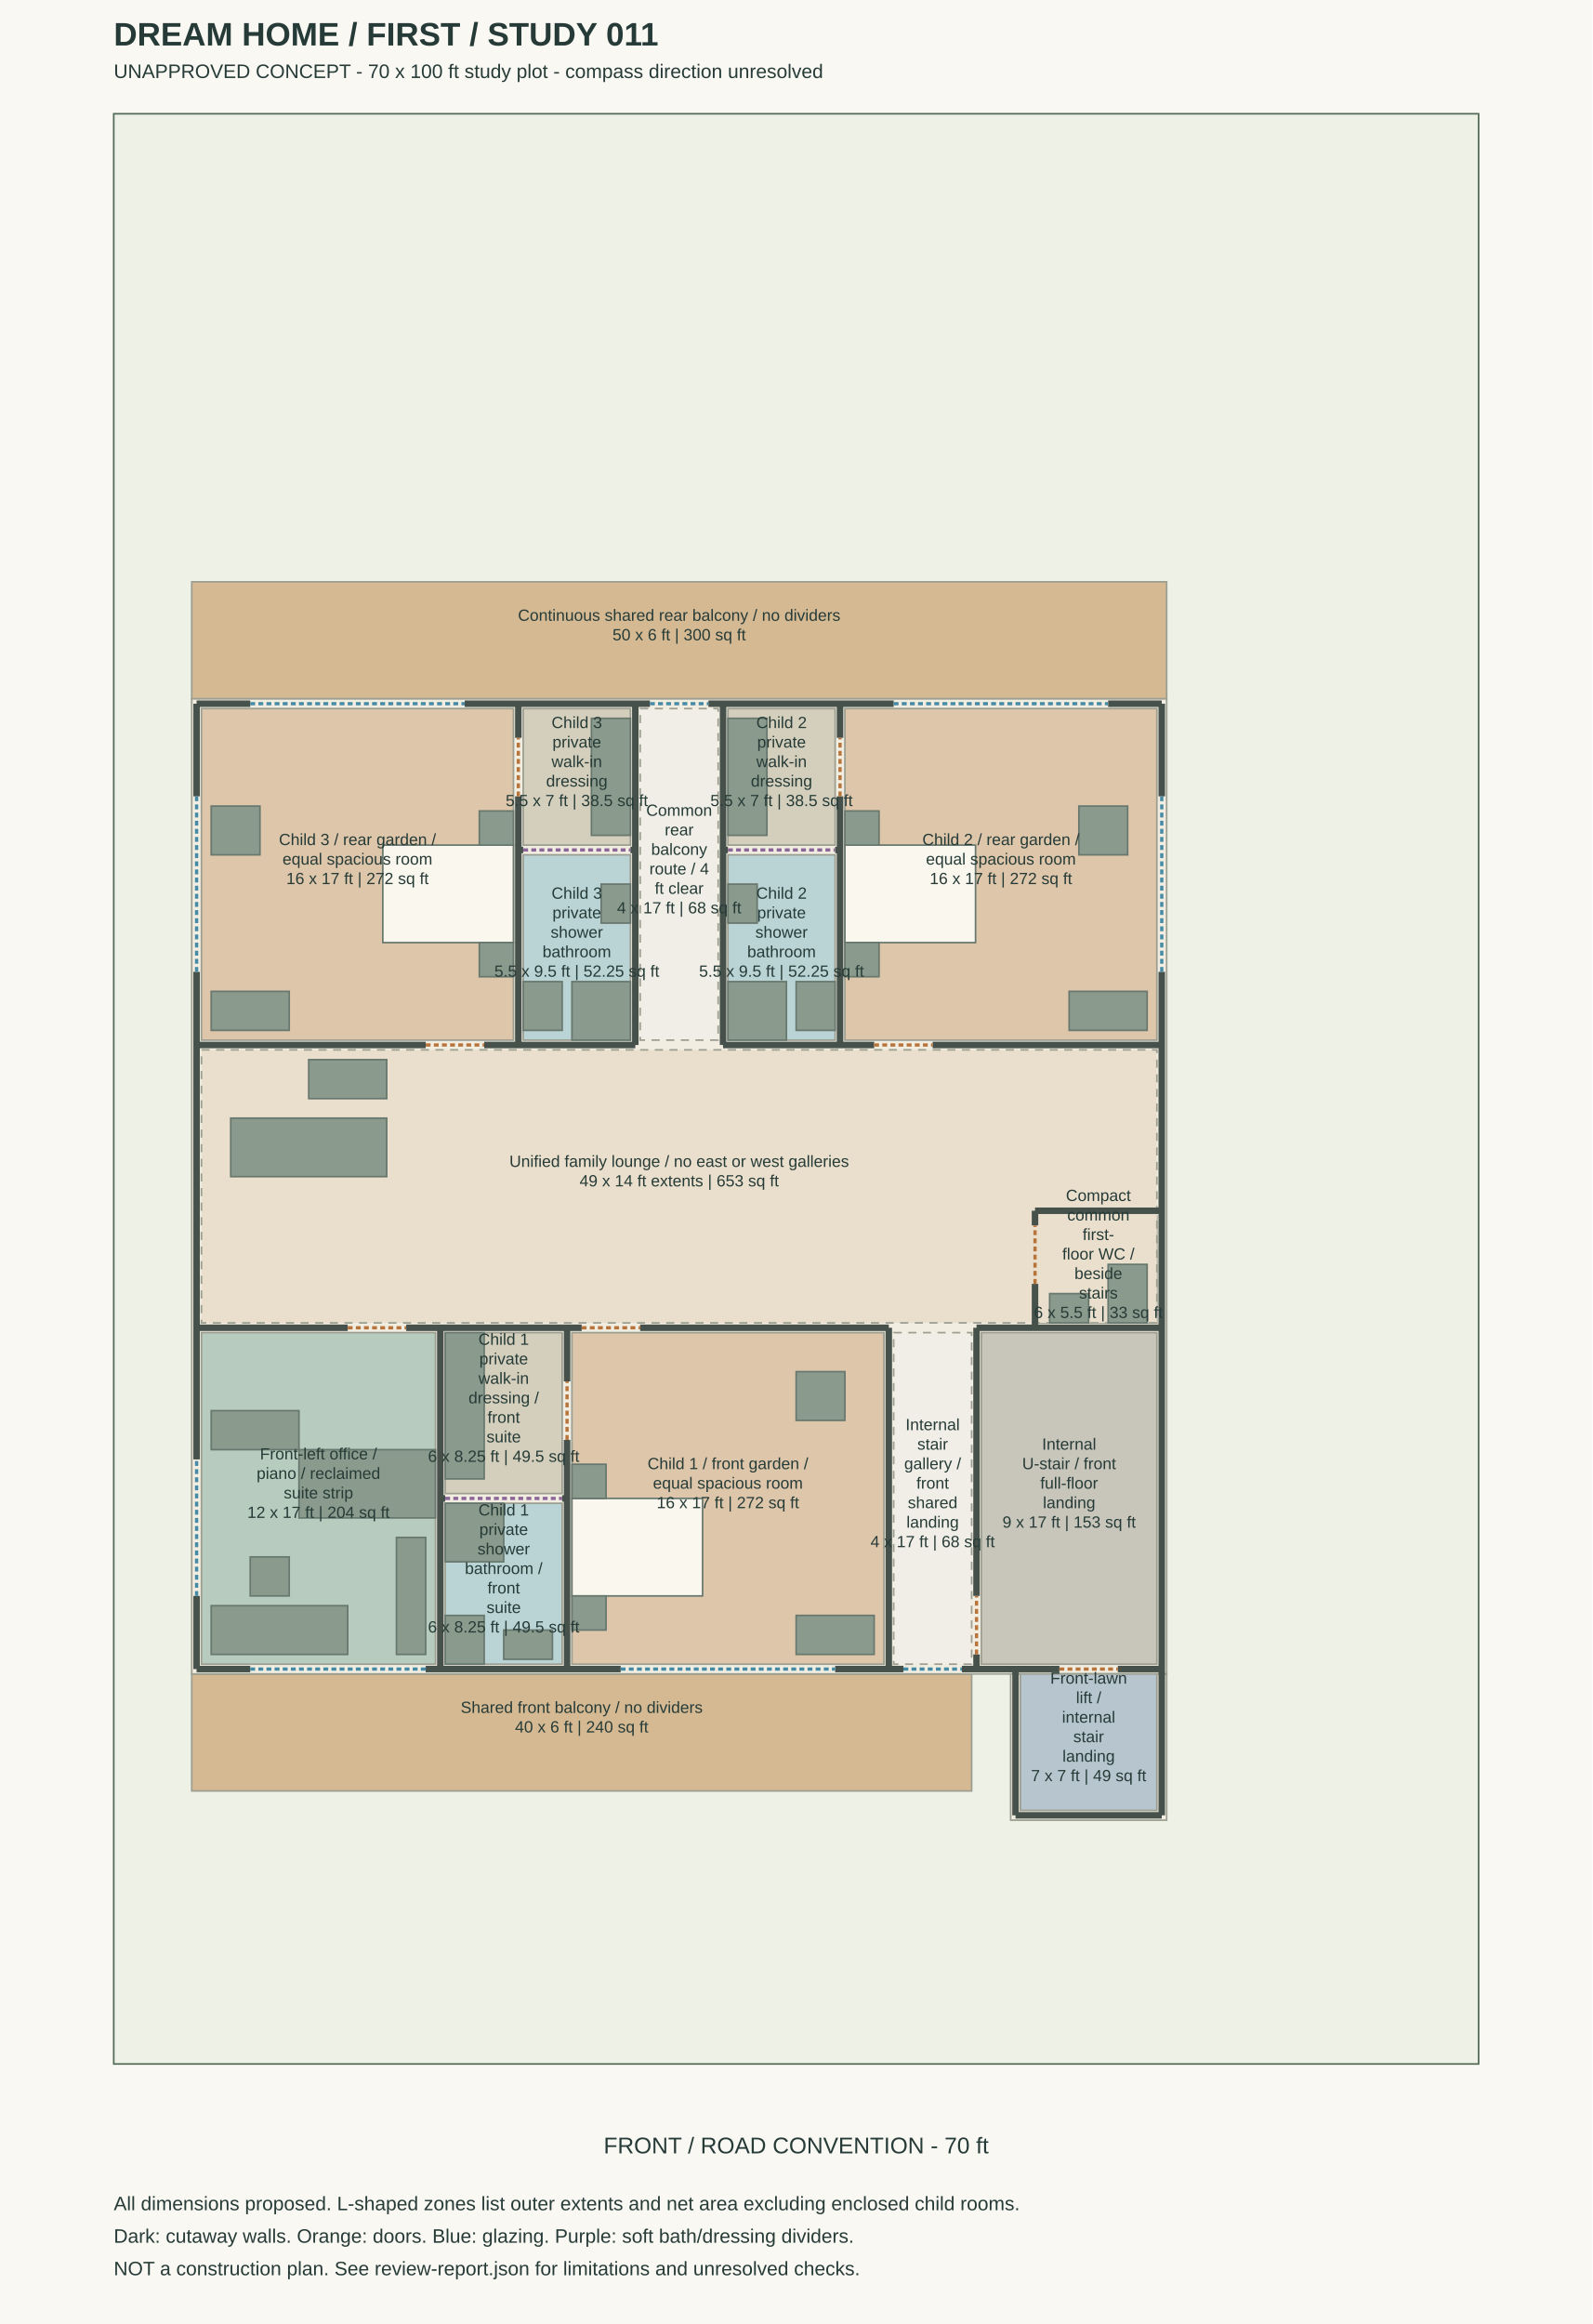
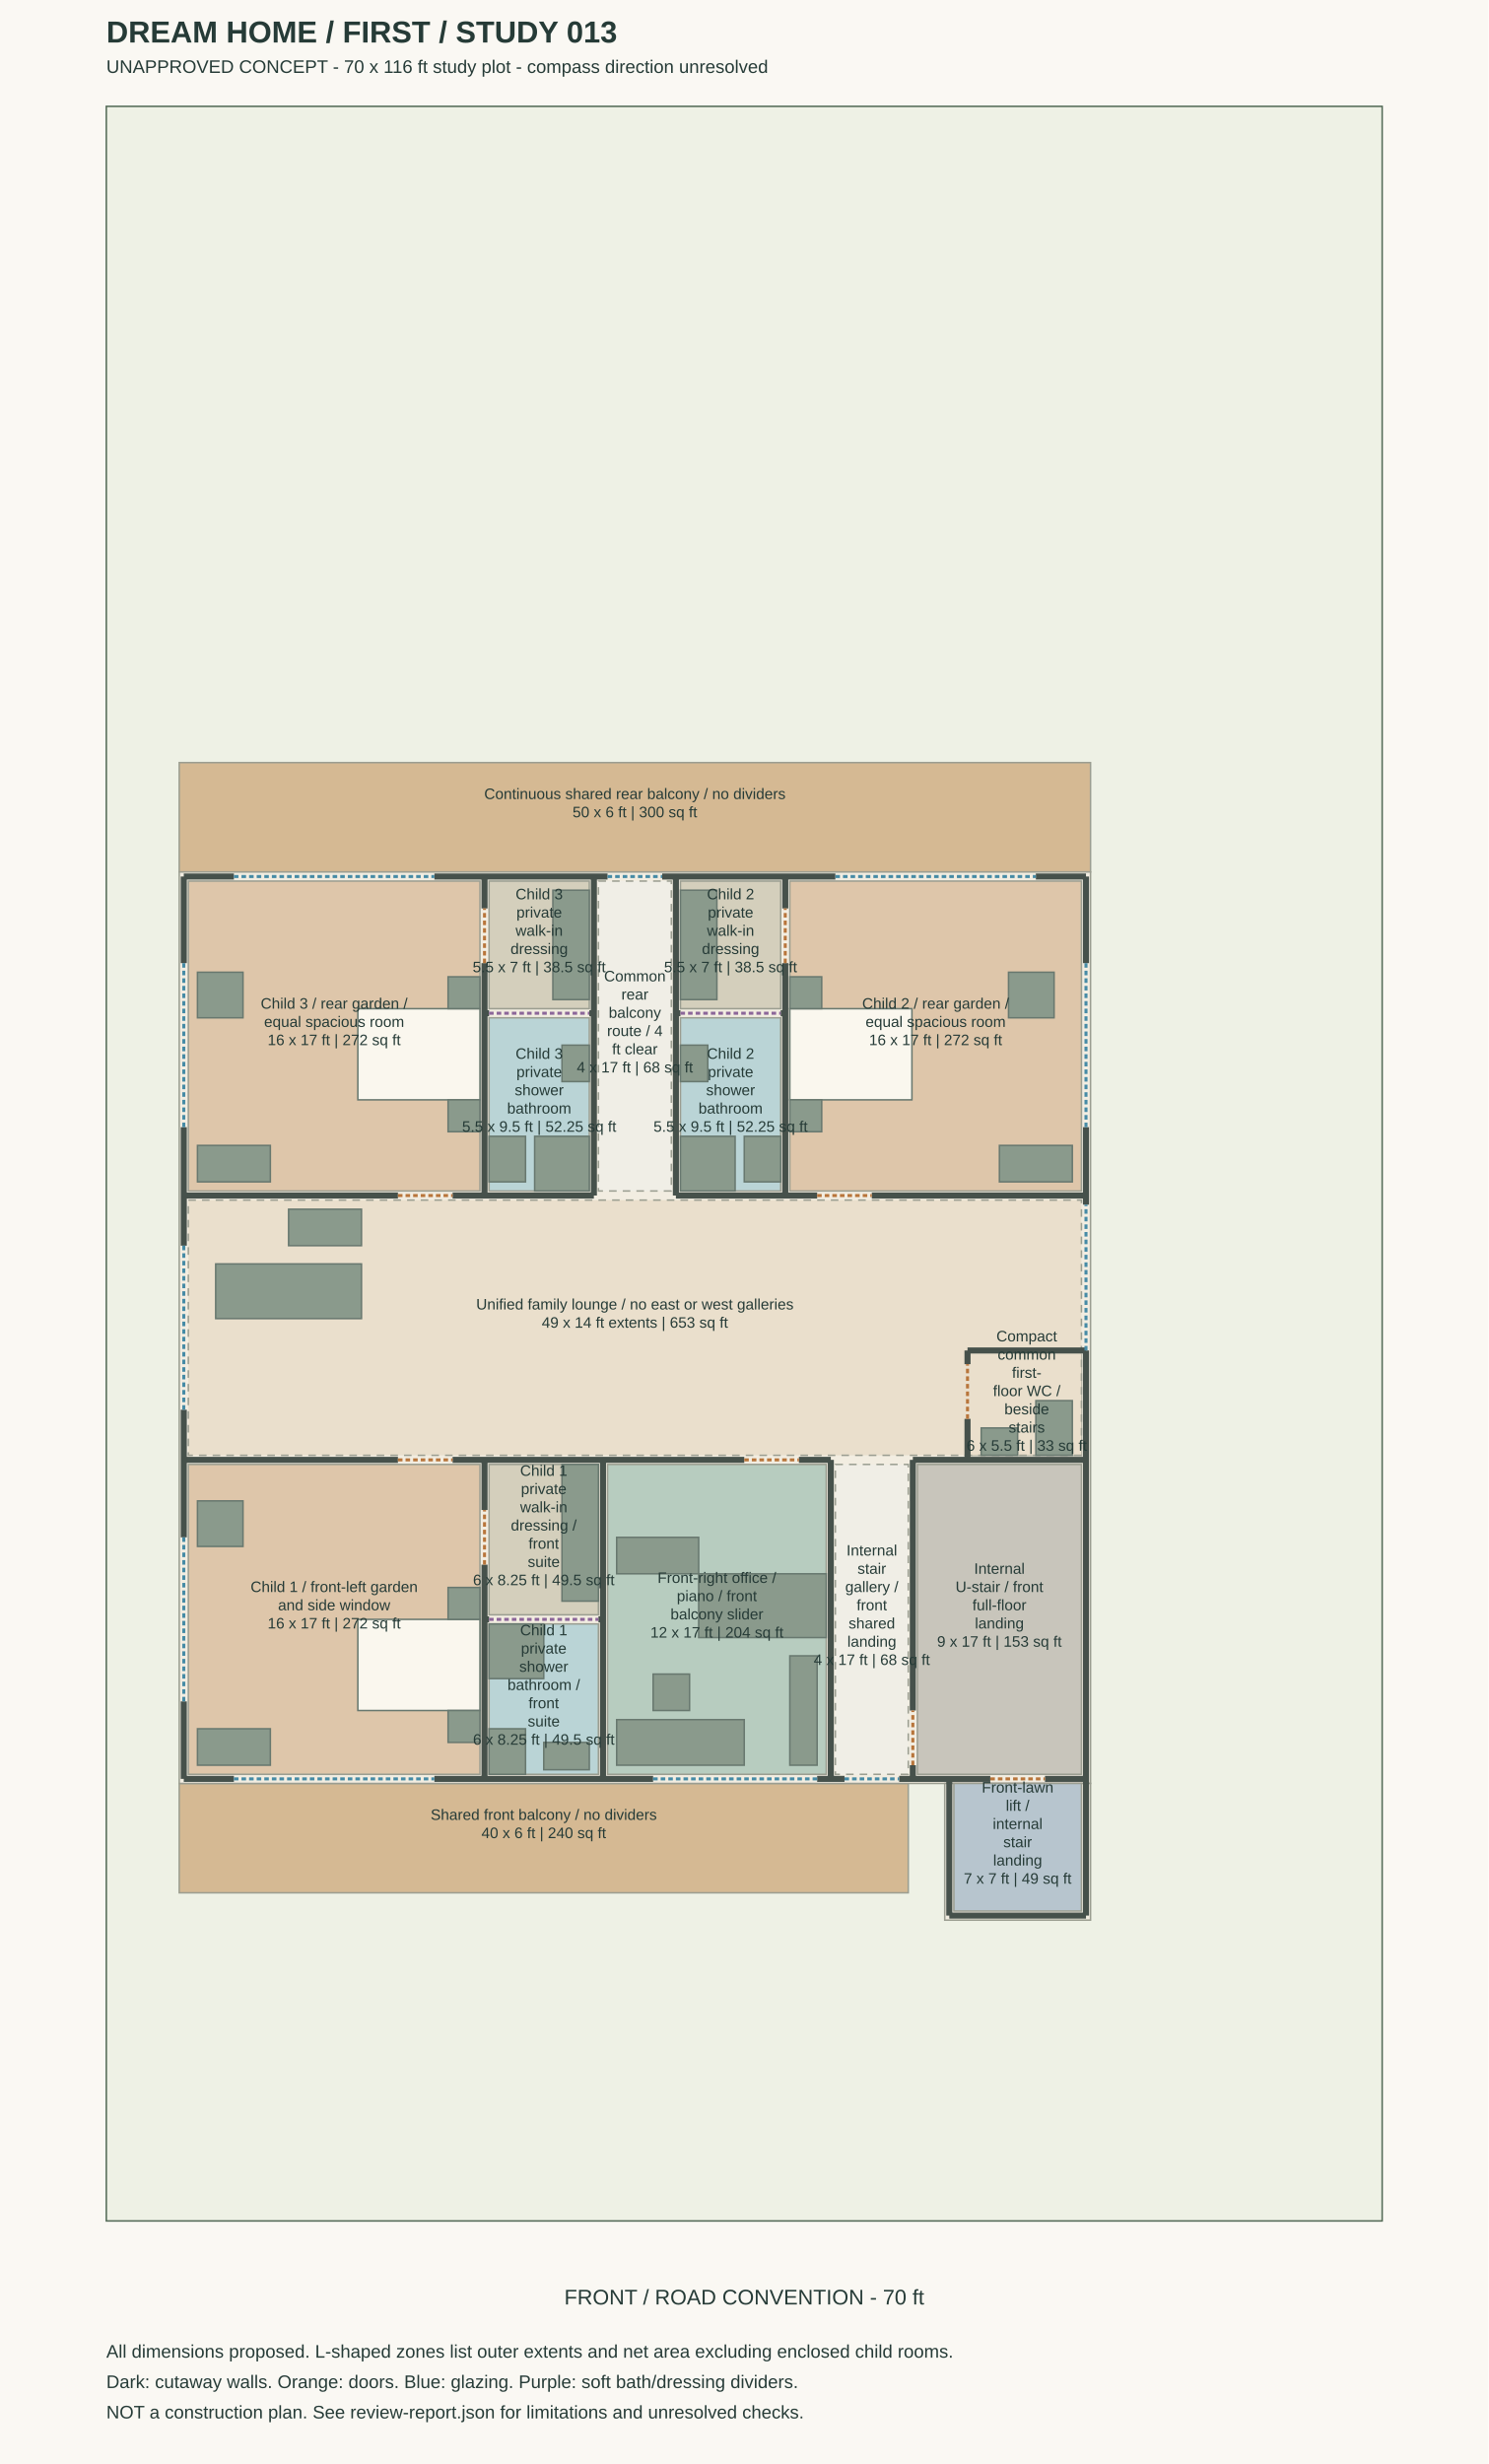
- <svg xmlns="http://www.w3.org/2000/svg" width="980" height="1430" viewBox="0 0 980 1430">
+ <svg xmlns="http://www.w3.org/2000/svg" width="980" height="1622" viewBox="0 0 980 1622">
  <rect width="100%" height="100%" fill="#faf8f3" />
  <style>text{font-family:Arial,sans-serif;fill:#263b37}</style>
-   <text x="70" y="28" font-size="20" font-weight="bold">DREAM HOME / FIRST / STUDY 011</text>
-   <text x="70" y="48" font-size="12">UNAPPROVED CONCEPT - 70 x 100 ft study plot - compass direction unresolved</text>
-   <rect x="70" y="70" width="840" height="1200" fill="#eef1e5" stroke="#536a56" stroke-width="1" />
-   <rect x="118" y="1030" width="480" height="72" fill="#d5b993" stroke="#9b9e91" stroke-width="1" />
-   <text x="358.0" y="1054.0" text-anchor="middle" font-size="10">Shared front balcony / no dividers</text>
-   <text x="358.0" y="1066.0" text-anchor="middle" font-size="10">40 x 6 ft | 240 sq ft</text>
-   <rect x="118" y="358" width="600" height="72" fill="#d5b993" stroke="#9b9e91" stroke-width="1" />
-   <text x="418.0" y="382.0" text-anchor="middle" font-size="10">Continuous shared rear balcony / no dividers</text>
-   <text x="418.0" y="394.0" text-anchor="middle" font-size="10">50 x 6 ft | 300 sq ft</text>
-   <rect x="118" y="430" width="600" height="600" fill="#f2ede1" stroke="#9b9e91" stroke-width="1" />
-   <rect x="622" y="1030.0" width="96" height="90.0" fill="#f2ede1" stroke="#9b9e91" stroke-width="1" />
-   <rect x="124.0" y="820.0" width="144" height="204" fill="#b7ccbf" stroke="#9b9e91" stroke-width="1" />
-   <rect x="550" y="820.0" width="48" height="204" fill="#f0eee6" stroke="#9b9e91" stroke-width="1" stroke-dasharray="5 4" />
-   <rect x="640.0" y="748.0" width="72" height="66.0" fill="#bad4d6" stroke="#9b9e91" stroke-width="1" />
-   <rect x="604.0" y="820.0" width="108" height="204" fill="#c8c5bb" stroke="#9b9e91" stroke-width="1" />
-   <rect x="628.0" y="1030" width="84" height="84" fill="#b7c5ce" stroke="#9b9e91" stroke-width="1" />
-   <rect x="352.0" y="820.0" width="192" height="204" fill="#dec6aa" stroke="#9b9e91" stroke-width="1" />
-   <rect x="274" y="925.0" width="72" height="99.0" fill="#bad4d6" stroke="#9b9e91" stroke-width="1" />
-   <rect x="274" y="820.0" width="72" height="99.0" fill="#d4cfbc" stroke="#9b9e91" stroke-width="1" />
-   <rect x="124.0" y="646" width="588" height="168" fill="#eadfcc" stroke="#9b9e91" stroke-width="1" stroke-dasharray="5 4" />
-   <rect x="520.0" y="436.0" width="192" height="204" fill="#dec6aa" stroke="#9b9e91" stroke-width="1" />
-   <rect x="448.0" y="526.0" width="66.0" height="114.0" fill="#bad4d6" stroke="#9b9e91" stroke-width="1" />
-   <rect x="448.0" y="436.0" width="66.0" height="84" fill="#d4cfbc" stroke="#9b9e91" stroke-width="1" />
-   <rect x="124.0" y="436.0" width="192" height="204" fill="#dec6aa" stroke="#9b9e91" stroke-width="1" />
-   <rect x="322" y="526.0" width="66.0" height="114.0" fill="#bad4d6" stroke="#9b9e91" stroke-width="1" />
-   <rect x="322" y="436.0" width="66.0" height="84" fill="#d4cfbc" stroke="#9b9e91" stroke-width="1" />
-   <rect x="394" y="436.0" width="48" height="204" fill="#f0eee6" stroke="#9b9e91" stroke-width="1" stroke-dasharray="5 4" />
-   <rect x="352.0" y="922" width="80.4" height="60" fill="#faf7ee" stroke="#68786f" stroke-width="1" />
-   <rect x="352.0" y="982.0" width="21.0" height="21.0" fill="#8a9a8c" stroke="#68786f" stroke-width="1" />
-   <rect x="352.0" y="901.0" width="21.0" height="21.0" fill="#8a9a8c" stroke="#68786f" stroke-width="1" />
-   <rect x="274" y="820.0" width="24" height="90.0" fill="#8a9a8c" stroke="#68786f" stroke-width="1" />
-   <rect x="490" y="994" width="48" height="24" fill="#8a9a8c" stroke="#68786f" stroke-width="1" />
-   <rect x="490" y="844.0" width="30.0" height="30.0" fill="#8a9a8c" stroke="#68786f" stroke-width="1" />
-   <rect x="520.0" y="520.0" width="80.4" height="60" fill="#faf7ee" stroke="#68786f" stroke-width="1" />
-   <rect x="520.0" y="580.0" width="21.0" height="21.0" fill="#8a9a8c" stroke="#68786f" stroke-width="1" />
-   <rect x="520.0" y="499.0" width="21.0" height="21.0" fill="#8a9a8c" stroke="#68786f" stroke-width="1" />
-   <rect x="448.0" y="442" width="24" height="72" fill="#8a9a8c" stroke="#68786f" stroke-width="1" />
-   <rect x="658" y="610" width="48" height="24" fill="#8a9a8c" stroke="#68786f" stroke-width="1" />
-   <rect x="664.0" y="496.0" width="30.0" height="30.0" fill="#8a9a8c" stroke="#68786f" stroke-width="1" />
-   <rect x="235.6" y="520.0" width="80.4" height="60" fill="#faf7ee" stroke="#68786f" stroke-width="1" />
-   <rect x="295.0" y="580.0" width="21.0" height="21.0" fill="#8a9a8c" stroke="#68786f" stroke-width="1" />
-   <rect x="295.0" y="499.0" width="21.0" height="21.0" fill="#8a9a8c" stroke="#68786f" stroke-width="1" />
-   <rect x="364.0" y="442" width="24" height="72" fill="#8a9a8c" stroke="#68786f" stroke-width="1" />
-   <rect x="130" y="610" width="48" height="24" fill="#8a9a8c" stroke="#68786f" stroke-width="1" />
-   <rect x="130" y="496.0" width="30.0" height="30.0" fill="#8a9a8c" stroke="#68786f" stroke-width="1" />
-   <rect x="274" y="994.0" width="24" height="30.0" fill="#8a9a8c" stroke="#68786f" stroke-width="1" />
-   <rect x="310" y="1003.0" width="30.0" height="18.0" fill="#8a9a8c" stroke="#68786f" stroke-width="1" />
-   <rect x="274" y="925.0" width="36" height="36" fill="#8a9a8c" stroke="#68786f" stroke-width="1" />
-   <rect x="490" y="604.0" width="24" height="30.0" fill="#8a9a8c" stroke="#68786f" stroke-width="1" />
-   <rect x="448.0" y="544.0" width="18.0" height="24" fill="#8a9a8c" stroke="#68786f" stroke-width="1" />
-   <rect x="448.0" y="604.0" width="36" height="36" fill="#8a9a8c" stroke="#68786f" stroke-width="1" />
-   <rect x="322" y="604.0" width="24" height="30.0" fill="#8a9a8c" stroke="#68786f" stroke-width="1" />
-   <rect x="370" y="544.0" width="18.0" height="24" fill="#8a9a8c" stroke="#68786f" stroke-width="1" />
-   <rect x="352.0" y="604.0" width="36" height="36" fill="#8a9a8c" stroke="#68786f" stroke-width="1" />
-   <rect x="682" y="778" width="24" height="36" fill="#8a9a8c" stroke="#68786f" stroke-width="1" />
-   <rect x="646" y="796.0" width="24" height="18.0" fill="#8a9a8c" stroke="#68786f" stroke-width="1" />
-   <rect x="142" y="688.0" width="96" height="36" fill="#8a9a8c" stroke="#68786f" stroke-width="1" />
-   <rect x="190" y="652.0" width="48" height="24" fill="#8a9a8c" stroke="#68786f" stroke-width="1" />
-   <rect x="130" y="988.0" width="84" height="30.0" fill="#8a9a8c" stroke="#68786f" stroke-width="1" />
-   <rect x="184.0" y="892.0" width="84" height="42.0" fill="#8a9a8c" stroke="#68786f" stroke-width="1" />
-   <rect x="244.0" y="946" width="18.0" height="72" fill="#8a9a8c" stroke="#68786f" stroke-width="1" />
-   <rect x="130" y="868.0" width="54.0" height="24" fill="#8a9a8c" stroke="#68786f" stroke-width="1" />
-   <rect x="154" y="958" width="24" height="24" fill="#8a9a8c" stroke="#68786f" stroke-width="1" />
-   <line x1="625.0" y1="1117.0" x2="715.0" y2="1117.0" stroke="#46514b" stroke-width="4" />
-   <line x1="121.0" y1="1027.0" x2="154" y2="1027.0" stroke="#46514b" stroke-width="4" />
-   <line x1="262" y1="1027.0" x2="382" y2="1027.0" stroke="#46514b" stroke-width="4" />
-   <line x1="514" y1="1027.0" x2="556.0" y2="1027.0" stroke="#46514b" stroke-width="4" />
-   <line x1="592.0" y1="1027.0" x2="652.0" y2="1027.0" stroke="#46514b" stroke-width="4" />
-   <line x1="688.0" y1="1027.0" x2="715.0" y2="1027.0" stroke="#46514b" stroke-width="4" />
-   <line x1="271.0" y1="922.0" x2="274" y2="922.0" stroke="#46514b" stroke-width="4" />
-   <line x1="346" y1="922.0" x2="349.0" y2="922.0" stroke="#46514b" stroke-width="4" />
-   <line x1="121.0" y1="817.0" x2="214" y2="817.0" stroke="#46514b" stroke-width="4" />
-   <line x1="250" y1="817.0" x2="358" y2="817.0" stroke="#46514b" stroke-width="4" />
-   <line x1="394" y1="817.0" x2="547.0" y2="817.0" stroke="#46514b" stroke-width="4" />
-   <line x1="601.0" y1="817.0" x2="715.0" y2="817.0" stroke="#46514b" stroke-width="4" />
-   <line x1="637.0" y1="745.0" x2="715.0" y2="745.0" stroke="#46514b" stroke-width="4" />
-   <line x1="121.0" y1="643.0" x2="262" y2="643.0" stroke="#46514b" stroke-width="4" />
-   <line x1="298" y1="643.0" x2="391.0" y2="643.0" stroke="#46514b" stroke-width="4" />
-   <line x1="445.0" y1="643.0" x2="538" y2="643.0" stroke="#46514b" stroke-width="4" />
-   <line x1="574" y1="643.0" x2="715.0" y2="643.0" stroke="#46514b" stroke-width="4" />
-   <line x1="319.0" y1="523.0" x2="322" y2="523.0" stroke="#46514b" stroke-width="4" />
-   <line x1="388.0" y1="523.0" x2="391.0" y2="523.0" stroke="#46514b" stroke-width="4" />
-   <line x1="445.0" y1="523.0" x2="448.0" y2="523.0" stroke="#46514b" stroke-width="4" />
-   <line x1="514.0" y1="523.0" x2="517.0" y2="523.0" stroke="#46514b" stroke-width="4" />
-   <line x1="121.0" y1="433.0" x2="154" y2="433.0" stroke="#46514b" stroke-width="4" />
-   <line x1="286" y1="433.0" x2="400.0" y2="433.0" stroke="#46514b" stroke-width="4" />
-   <line x1="436.0" y1="433.0" x2="550" y2="433.0" stroke="#46514b" stroke-width="4" />
-   <line x1="682" y1="433.0" x2="715.0" y2="433.0" stroke="#46514b" stroke-width="4" />
-   <line x1="121.0" y1="1027.0" x2="121.0" y2="982" stroke="#46514b" stroke-width="4" />
-   <line x1="121.0" y1="898" x2="121.0" y2="598" stroke="#46514b" stroke-width="4" />
-   <line x1="121.0" y1="490" x2="121.0" y2="433.0" stroke="#46514b" stroke-width="4" />
-   <line x1="271.0" y1="1027.0" x2="271.0" y2="817.0" stroke="#46514b" stroke-width="4" />
-   <line x1="319.0" y1="643.0" x2="319.0" y2="490" stroke="#46514b" stroke-width="4" />
-   <line x1="319.0" y1="454" x2="319.0" y2="433.0" stroke="#46514b" stroke-width="4" />
-   <line x1="349.0" y1="1027.0" x2="349.0" y2="886" stroke="#46514b" stroke-width="4" />
-   <line x1="349.0" y1="850" x2="349.0" y2="817.0" stroke="#46514b" stroke-width="4" />
-   <line x1="391.0" y1="643.0" x2="391.0" y2="433.0" stroke="#46514b" stroke-width="4" />
-   <line x1="445.0" y1="643.0" x2="445.0" y2="433.0" stroke="#46514b" stroke-width="4" />
-   <line x1="517.0" y1="643.0" x2="517.0" y2="490" stroke="#46514b" stroke-width="4" />
-   <line x1="517.0" y1="454" x2="517.0" y2="433.0" stroke="#46514b" stroke-width="4" />
-   <line x1="547.0" y1="1027.0" x2="547.0" y2="817.0" stroke="#46514b" stroke-width="4" />
-   <line x1="601.0" y1="1027.0" x2="601.0" y2="1018" stroke="#46514b" stroke-width="4" />
-   <line x1="601.0" y1="982" x2="601.0" y2="817.0" stroke="#46514b" stroke-width="4" />
-   <line x1="625.0" y1="1117.0" x2="625.0" y2="1027.0" stroke="#46514b" stroke-width="4" />
-   <line x1="637.0" y1="817.0" x2="637.0" y2="790" stroke="#46514b" stroke-width="4" />
-   <line x1="637.0" y1="754" x2="637.0" y2="745.0" stroke="#46514b" stroke-width="4" />
-   <line x1="715.0" y1="1117.0" x2="715.0" y2="598" stroke="#46514b" stroke-width="4" />
-   <line x1="715.0" y1="490" x2="715.0" y2="433.0" stroke="#46514b" stroke-width="4" />
-   <text x="196.0" y="898.0" text-anchor="middle" font-size="10">Front-left office /</text>
-   <text x="196.0" y="910.0" text-anchor="middle" font-size="10">piano / reclaimed</text>
-   <text x="196.0" y="922.0" text-anchor="middle" font-size="10">suite strip</text>
-   <text x="196.0" y="934.0" text-anchor="middle" font-size="10">12 x 17 ft | 204 sq ft</text>
-   <text x="574.0" y="880.0" text-anchor="middle" font-size="10">Internal</text>
-   <text x="574.0" y="892.0" text-anchor="middle" font-size="10">stair</text>
-   <text x="574.0" y="904.0" text-anchor="middle" font-size="10">gallery /</text>
-   <text x="574.0" y="916.0" text-anchor="middle" font-size="10">front</text>
-   <text x="574.0" y="928.0" text-anchor="middle" font-size="10">shared</text>
-   <text x="574.0" y="940.0" text-anchor="middle" font-size="10">landing</text>
-   <text x="574.0" y="952.0" text-anchor="middle" font-size="10">4 x 17 ft | 68 sq ft</text>
-   <text x="676.0" y="739.0" text-anchor="middle" font-size="10">Compact</text>
-   <text x="676.0" y="751.0" text-anchor="middle" font-size="10">common</text>
-   <text x="676.0" y="763.0" text-anchor="middle" font-size="10">first-</text>
-   <text x="676.0" y="775.0" text-anchor="middle" font-size="10">floor WC /</text>
-   <text x="676.0" y="787.0" text-anchor="middle" font-size="10">beside</text>
-   <text x="676.0" y="799.0" text-anchor="middle" font-size="10">stairs</text>
-   <text x="676.0" y="811.0" text-anchor="middle" font-size="10">6 x 5.5 ft | 33 sq ft</text>
-   <text x="658.0" y="892.0" text-anchor="middle" font-size="10">Internal</text>
-   <text x="658.0" y="904.0" text-anchor="middle" font-size="10">U-stair / front</text>
-   <text x="658.0" y="916.0" text-anchor="middle" font-size="10">full-floor</text>
-   <text x="658.0" y="928.0" text-anchor="middle" font-size="10">landing</text>
-   <text x="658.0" y="940.0" text-anchor="middle" font-size="10">9 x 17 ft | 153 sq ft</text>
-   <text x="670.0" y="1036.0" text-anchor="middle" font-size="10">Front-lawn</text>
-   <text x="670.0" y="1048.0" text-anchor="middle" font-size="10">lift /</text>
-   <text x="670.0" y="1060.0" text-anchor="middle" font-size="10">internal</text>
-   <text x="670.0" y="1072.0" text-anchor="middle" font-size="10">stair</text>
-   <text x="670.0" y="1084.0" text-anchor="middle" font-size="10">landing</text>
-   <text x="670.0" y="1096.0" text-anchor="middle" font-size="10">7 x 7 ft | 49 sq ft</text>
-   <text x="448.0" y="904.0" text-anchor="middle" font-size="10">Child 1 / front garden /</text>
-   <text x="448.0" y="916.0" text-anchor="middle" font-size="10">equal spacious room</text>
-   <text x="448.0" y="928.0" text-anchor="middle" font-size="10">16 x 17 ft | 272 sq ft</text>
-   <text x="310.0" y="932.5" text-anchor="middle" font-size="10">Child 1</text>
-   <text x="310.0" y="944.5" text-anchor="middle" font-size="10">private</text>
-   <text x="310.0" y="956.5" text-anchor="middle" font-size="10">shower</text>
-   <text x="310.0" y="968.5" text-anchor="middle" font-size="10">bathroom /</text>
-   <text x="310.0" y="980.5" text-anchor="middle" font-size="10">front</text>
-   <text x="310.0" y="992.5" text-anchor="middle" font-size="10">suite</text>
-   <text x="310.0" y="1004.5" text-anchor="middle" font-size="10">6 x 8.25 ft | 49.5 sq ft</text>
-   <text x="310.0" y="827.5" text-anchor="middle" font-size="10">Child 1</text>
-   <text x="310.0" y="839.5" text-anchor="middle" font-size="10">private</text>
-   <text x="310.0" y="851.5" text-anchor="middle" font-size="10">walk-in</text>
-   <text x="310.0" y="863.5" text-anchor="middle" font-size="10">dressing /</text>
-   <text x="310.0" y="875.5" text-anchor="middle" font-size="10">front</text>
-   <text x="310.0" y="887.5" text-anchor="middle" font-size="10">suite</text>
-   <text x="310.0" y="899.5" text-anchor="middle" font-size="10">6 x 8.25 ft | 49.5 sq ft</text>
-   <text x="418.0" y="718.0" text-anchor="middle" font-size="10">Unified family lounge / no east or west galleries</text>
-   <text x="418.0" y="730.0" text-anchor="middle" font-size="10">49 x 14 ft extents | 653 sq ft</text>
-   <text x="616.0" y="520.0" text-anchor="middle" font-size="10">Child 2 / rear garden /</text>
-   <text x="616.0" y="532.0" text-anchor="middle" font-size="10">equal spacious room</text>
-   <text x="616.0" y="544.0" text-anchor="middle" font-size="10">16 x 17 ft | 272 sq ft</text>
-   <text x="481.0" y="553.0" text-anchor="middle" font-size="10">Child 2</text>
-   <text x="481.0" y="565.0" text-anchor="middle" font-size="10">private</text>
-   <text x="481.0" y="577.0" text-anchor="middle" font-size="10">shower</text>
-   <text x="481.0" y="589.0" text-anchor="middle" font-size="10">bathroom</text>
-   <text x="481.0" y="601.0" text-anchor="middle" font-size="10">5.5 x 9.5 ft | 52.25 sq ft</text>
-   <text x="481.0" y="448.0" text-anchor="middle" font-size="10">Child 2</text>
-   <text x="481.0" y="460.0" text-anchor="middle" font-size="10">private</text>
-   <text x="481.0" y="472.0" text-anchor="middle" font-size="10">walk-in</text>
-   <text x="481.0" y="484.0" text-anchor="middle" font-size="10">dressing</text>
-   <text x="481.0" y="496.0" text-anchor="middle" font-size="10">5.5 x 7 ft | 38.5 sq ft</text>
-   <text x="220.0" y="520.0" text-anchor="middle" font-size="10">Child 3 / rear garden /</text>
-   <text x="220.0" y="532.0" text-anchor="middle" font-size="10">equal spacious room</text>
-   <text x="220.0" y="544.0" text-anchor="middle" font-size="10">16 x 17 ft | 272 sq ft</text>
-   <text x="355.0" y="553.0" text-anchor="middle" font-size="10">Child 3</text>
-   <text x="355.0" y="565.0" text-anchor="middle" font-size="10">private</text>
-   <text x="355.0" y="577.0" text-anchor="middle" font-size="10">shower</text>
-   <text x="355.0" y="589.0" text-anchor="middle" font-size="10">bathroom</text>
-   <text x="355.0" y="601.0" text-anchor="middle" font-size="10">5.5 x 9.5 ft | 52.25 sq ft</text>
-   <text x="355.0" y="448.0" text-anchor="middle" font-size="10">Child 3</text>
-   <text x="355.0" y="460.0" text-anchor="middle" font-size="10">private</text>
-   <text x="355.0" y="472.0" text-anchor="middle" font-size="10">walk-in</text>
-   <text x="355.0" y="484.0" text-anchor="middle" font-size="10">dressing</text>
-   <text x="355.0" y="496.0" text-anchor="middle" font-size="10">5.5 x 7 ft | 38.5 sq ft</text>
-   <text x="418.0" y="502.0" text-anchor="middle" font-size="10">Common</text>
-   <text x="418.0" y="514.0" text-anchor="middle" font-size="10">rear</text>
-   <text x="418.0" y="526.0" text-anchor="middle" font-size="10">balcony</text>
-   <text x="418.0" y="538.0" text-anchor="middle" font-size="10">route / 4</text>
-   <text x="418.0" y="550.0" text-anchor="middle" font-size="10">ft clear</text>
-   <text x="418.0" y="562.0" text-anchor="middle" font-size="10">4 x 17 ft | 68 sq ft</text>
-   <line x1="214" y1="817.0" x2="250" y2="817.0" stroke="#b8753b" stroke-width="2" stroke-dasharray="3 2" />
-   <line x1="637.0" y1="790" x2="637.0" y2="754" stroke="#b8753b" stroke-width="2" stroke-dasharray="3 2" />
-   <line x1="601.0" y1="1018" x2="601.0" y2="982" stroke="#b8753b" stroke-width="2" stroke-dasharray="3 2" />
-   <line x1="652.0" y1="1027.0" x2="688.0" y2="1027.0" stroke="#b8753b" stroke-width="2" stroke-dasharray="3 2" />
-   <line x1="358" y1="817.0" x2="394" y2="817.0" stroke="#b8753b" stroke-width="2" stroke-dasharray="3 2" />
-   <line x1="349.0" y1="886" x2="349.0" y2="850" stroke="#b8753b" stroke-width="2" stroke-dasharray="3 2" />
-   <line x1="274" y1="922" x2="346" y2="922" stroke="#8c6699" stroke-width="2" stroke-dasharray="3 2" />
-   <line x1="538" y1="643.0" x2="574" y2="643.0" stroke="#b8753b" stroke-width="2" stroke-dasharray="3 2" />
-   <line x1="517.0" y1="490" x2="517.0" y2="454" stroke="#b8753b" stroke-width="2" stroke-dasharray="3 2" />
-   <line x1="448.0" y1="523.0" x2="514.0" y2="523.0" stroke="#8c6699" stroke-width="2" stroke-dasharray="3 2" />
-   <line x1="319.0" y1="490" x2="319.0" y2="454" stroke="#b8753b" stroke-width="2" stroke-dasharray="3 2" />
-   <line x1="322" y1="523.0" x2="388.0" y2="523.0" stroke="#8c6699" stroke-width="2" stroke-dasharray="3 2" />
-   <line x1="262" y1="643.0" x2="298" y2="643.0" stroke="#b8753b" stroke-width="2" stroke-dasharray="3 2" />
-   <line x1="154" y1="1027.0" x2="262" y2="1027.0" stroke="#468ba6" stroke-width="2" stroke-dasharray="3 2" />
-   <line x1="556.0" y1="1027.0" x2="592.0" y2="1027.0" stroke="#468ba6" stroke-width="2" stroke-dasharray="3 2" />
-   <line x1="121.0" y1="982" x2="121.0" y2="898" stroke="#468ba6" stroke-width="2" stroke-dasharray="3 2" />
-   <line x1="382" y1="1027.0" x2="514" y2="1027.0" stroke="#468ba6" stroke-width="2" stroke-dasharray="3 2" />
-   <line x1="550" y1="433.0" x2="682" y2="433.0" stroke="#468ba6" stroke-width="2" stroke-dasharray="3 2" />
-   <line x1="154" y1="433.0" x2="286" y2="433.0" stroke="#468ba6" stroke-width="2" stroke-dasharray="3 2" />
-   <line x1="400.0" y1="433.0" x2="436.0" y2="433.0" stroke="#468ba6" stroke-width="2" stroke-dasharray="3 2" />
-   <line x1="715.0" y1="598" x2="715.0" y2="490" stroke="#468ba6" stroke-width="2" stroke-dasharray="3 2" />
-   <line x1="121.0" y1="598" x2="121.0" y2="490" stroke="#468ba6" stroke-width="2" stroke-dasharray="3 2" />
-   <text x="490.0" y="1325" text-anchor="middle" font-size="14">FRONT / ROAD CONVENTION - 70 ft</text>
-   <text x="70" y="1360" font-size="12">All dimensions proposed. L-shaped zones list outer extents and net area excluding enclosed child rooms.</text>
-   <text x="70" y="1380" font-size="12">Dark: cutaway walls. Orange: doors. Blue: glazing. Purple: soft bath/dressing dividers.</text>
-   <text x="70" y="1400" font-size="12">NOT a construction plan. See review-report.json for limitations and unresolved checks.</text>
+   <text x="70" y="28" font-size="20" font-weight="bold">DREAM HOME / FIRST / STUDY 013</text>
+   <text x="70" y="48" font-size="12">UNAPPROVED CONCEPT - 70 x 116 ft study plot - compass direction unresolved</text>
+   <rect x="70" y="70" width="840" height="1392" fill="#eef1e5" stroke="#536a56" stroke-width="1" />
+   <rect x="118" y="1174" width="480" height="72" fill="#d5b993" stroke="#9b9e91" stroke-width="1" />
+   <text x="358.0" y="1198.0" text-anchor="middle" font-size="10">Shared front balcony / no dividers</text>
+   <text x="358.0" y="1210.0" text-anchor="middle" font-size="10">40 x 6 ft | 240 sq ft</text>
+   <rect x="118" y="502" width="600" height="72" fill="#d5b993" stroke="#9b9e91" stroke-width="1" />
+   <text x="418.0" y="526.0" text-anchor="middle" font-size="10">Continuous shared rear balcony / no dividers</text>
+   <text x="418.0" y="538.0" text-anchor="middle" font-size="10">50 x 6 ft | 300 sq ft</text>
+   <rect x="118" y="574" width="600" height="600" fill="#f2ede1" stroke="#9b9e91" stroke-width="1" />
+   <rect x="622" y="1174.0" width="96" height="90.0" fill="#f2ede1" stroke="#9b9e91" stroke-width="1" />
+   <rect x="400.0" y="964.0" width="144" height="204" fill="#b7ccbf" stroke="#9b9e91" stroke-width="1" />
+   <rect x="550" y="964.0" width="48" height="204" fill="#f0eee6" stroke="#9b9e91" stroke-width="1" stroke-dasharray="5 4" />
+   <rect x="640.0" y="892.0" width="72" height="66.0" fill="#bad4d6" stroke="#9b9e91" stroke-width="1" />
+   <rect x="604.0" y="964.0" width="108" height="204" fill="#c8c5bb" stroke="#9b9e91" stroke-width="1" />
+   <rect x="628.0" y="1174" width="84" height="84" fill="#b7c5ce" stroke="#9b9e91" stroke-width="1" />
+   <rect x="124.0" y="964.0" width="192" height="204" fill="#dec6aa" stroke="#9b9e91" stroke-width="1" />
+   <rect x="322" y="1069.0" width="72" height="99.0" fill="#bad4d6" stroke="#9b9e91" stroke-width="1" />
+   <rect x="322" y="964.0" width="72" height="99.0" fill="#d4cfbc" stroke="#9b9e91" stroke-width="1" />
+   <rect x="124.0" y="790" width="588" height="168" fill="#eadfcc" stroke="#9b9e91" stroke-width="1" stroke-dasharray="5 4" />
+   <rect x="520.0" y="580.0" width="192" height="204" fill="#dec6aa" stroke="#9b9e91" stroke-width="1" />
+   <rect x="448.0" y="670.0" width="66.0" height="114.0" fill="#bad4d6" stroke="#9b9e91" stroke-width="1" />
+   <rect x="448.0" y="580.0" width="66.0" height="84" fill="#d4cfbc" stroke="#9b9e91" stroke-width="1" />
+   <rect x="124.0" y="580.0" width="192" height="204" fill="#dec6aa" stroke="#9b9e91" stroke-width="1" />
+   <rect x="322" y="670.0" width="66.0" height="114.0" fill="#bad4d6" stroke="#9b9e91" stroke-width="1" />
+   <rect x="322" y="580.0" width="66.0" height="84" fill="#d4cfbc" stroke="#9b9e91" stroke-width="1" />
+   <rect x="394" y="580.0" width="48" height="204" fill="#f0eee6" stroke="#9b9e91" stroke-width="1" stroke-dasharray="5 4" />
+   <rect x="235.6" y="1066" width="80.4" height="60" fill="#faf7ee" stroke="#68786f" stroke-width="1" />
+   <rect x="295.0" y="1126.0" width="21.0" height="21.0" fill="#8a9a8c" stroke="#68786f" stroke-width="1" />
+   <rect x="295.0" y="1045.0" width="21.0" height="21.0" fill="#8a9a8c" stroke="#68786f" stroke-width="1" />
+   <rect x="370" y="964.0" width="24" height="90.0" fill="#8a9a8c" stroke="#68786f" stroke-width="1" />
+   <rect x="130" y="1138" width="48" height="24" fill="#8a9a8c" stroke="#68786f" stroke-width="1" />
+   <rect x="130" y="988.0" width="30.0" height="30.0" fill="#8a9a8c" stroke="#68786f" stroke-width="1" />
+   <rect x="520.0" y="664.0" width="80.4" height="60" fill="#faf7ee" stroke="#68786f" stroke-width="1" />
+   <rect x="520.0" y="724.0" width="21.0" height="21.0" fill="#8a9a8c" stroke="#68786f" stroke-width="1" />
+   <rect x="520.0" y="643.0" width="21.0" height="21.0" fill="#8a9a8c" stroke="#68786f" stroke-width="1" />
+   <rect x="448.0" y="586" width="24" height="72" fill="#8a9a8c" stroke="#68786f" stroke-width="1" />
+   <rect x="658" y="754" width="48" height="24" fill="#8a9a8c" stroke="#68786f" stroke-width="1" />
+   <rect x="664.0" y="640.0" width="30.0" height="30.0" fill="#8a9a8c" stroke="#68786f" stroke-width="1" />
+   <rect x="235.6" y="664.0" width="80.4" height="60" fill="#faf7ee" stroke="#68786f" stroke-width="1" />
+   <rect x="295.0" y="724.0" width="21.0" height="21.0" fill="#8a9a8c" stroke="#68786f" stroke-width="1" />
+   <rect x="295.0" y="643.0" width="21.0" height="21.0" fill="#8a9a8c" stroke="#68786f" stroke-width="1" />
+   <rect x="364.0" y="586" width="24" height="72" fill="#8a9a8c" stroke="#68786f" stroke-width="1" />
+   <rect x="130" y="754" width="48" height="24" fill="#8a9a8c" stroke="#68786f" stroke-width="1" />
+   <rect x="130" y="640.0" width="30.0" height="30.0" fill="#8a9a8c" stroke="#68786f" stroke-width="1" />
+   <rect x="322" y="1138.0" width="24" height="30.0" fill="#8a9a8c" stroke="#68786f" stroke-width="1" />
+   <rect x="358" y="1147.0" width="30.0" height="18.0" fill="#8a9a8c" stroke="#68786f" stroke-width="1" />
+   <rect x="322" y="1069.0" width="36" height="36" fill="#8a9a8c" stroke="#68786f" stroke-width="1" />
+   <rect x="490" y="748.0" width="24" height="30.0" fill="#8a9a8c" stroke="#68786f" stroke-width="1" />
+   <rect x="448.0" y="688.0" width="18.0" height="24" fill="#8a9a8c" stroke="#68786f" stroke-width="1" />
+   <rect x="448.0" y="748.0" width="36" height="36" fill="#8a9a8c" stroke="#68786f" stroke-width="1" />
+   <rect x="322" y="748.0" width="24" height="30.0" fill="#8a9a8c" stroke="#68786f" stroke-width="1" />
+   <rect x="370" y="688.0" width="18.0" height="24" fill="#8a9a8c" stroke="#68786f" stroke-width="1" />
+   <rect x="352.0" y="748.0" width="36" height="36" fill="#8a9a8c" stroke="#68786f" stroke-width="1" />
+   <rect x="682" y="922" width="24" height="36" fill="#8a9a8c" stroke="#68786f" stroke-width="1" />
+   <rect x="646" y="940.0" width="24" height="18.0" fill="#8a9a8c" stroke="#68786f" stroke-width="1" />
+   <rect x="142" y="832.0" width="96" height="36" fill="#8a9a8c" stroke="#68786f" stroke-width="1" />
+   <rect x="190" y="796.0" width="48" height="24" fill="#8a9a8c" stroke="#68786f" stroke-width="1" />
+   <rect x="406" y="1132.0" width="84" height="30.0" fill="#8a9a8c" stroke="#68786f" stroke-width="1" />
+   <rect x="460.0" y="1036.0" width="84" height="42.0" fill="#8a9a8c" stroke="#68786f" stroke-width="1" />
+   <rect x="520.0" y="1090" width="18.0" height="72" fill="#8a9a8c" stroke="#68786f" stroke-width="1" />
+   <rect x="406" y="1012.0" width="54.0" height="24" fill="#8a9a8c" stroke="#68786f" stroke-width="1" />
+   <rect x="430" y="1102" width="24" height="24" fill="#8a9a8c" stroke="#68786f" stroke-width="1" />
+   <line x1="625.0" y1="1261.0" x2="715.0" y2="1261.0" stroke="#46514b" stroke-width="4" />
+   <line x1="121.0" y1="1171.0" x2="154" y2="1171.0" stroke="#46514b" stroke-width="4" />
+   <line x1="286" y1="1171.0" x2="430" y2="1171.0" stroke="#46514b" stroke-width="4" />
+   <line x1="538" y1="1171.0" x2="556.0" y2="1171.0" stroke="#46514b" stroke-width="4" />
+   <line x1="592.0" y1="1171.0" x2="652.0" y2="1171.0" stroke="#46514b" stroke-width="4" />
+   <line x1="688.0" y1="1171.0" x2="715.0" y2="1171.0" stroke="#46514b" stroke-width="4" />
+   <line x1="319.0" y1="1066.0" x2="322" y2="1066.0" stroke="#46514b" stroke-width="4" />
+   <line x1="394" y1="1066.0" x2="397.0" y2="1066.0" stroke="#46514b" stroke-width="4" />
+   <line x1="121.0" y1="961.0" x2="262" y2="961.0" stroke="#46514b" stroke-width="4" />
+   <line x1="298" y1="961.0" x2="490" y2="961.0" stroke="#46514b" stroke-width="4" />
+   <line x1="526" y1="961.0" x2="547.0" y2="961.0" stroke="#46514b" stroke-width="4" />
+   <line x1="601.0" y1="961.0" x2="715.0" y2="961.0" stroke="#46514b" stroke-width="4" />
+   <line x1="637.0" y1="889.0" x2="715.0" y2="889.0" stroke="#46514b" stroke-width="4" />
+   <line x1="121.0" y1="787.0" x2="262" y2="787.0" stroke="#46514b" stroke-width="4" />
+   <line x1="298" y1="787.0" x2="391.0" y2="787.0" stroke="#46514b" stroke-width="4" />
+   <line x1="445.0" y1="787.0" x2="538" y2="787.0" stroke="#46514b" stroke-width="4" />
+   <line x1="574" y1="787.0" x2="715.0" y2="787.0" stroke="#46514b" stroke-width="4" />
+   <line x1="319.0" y1="667.0" x2="322" y2="667.0" stroke="#46514b" stroke-width="4" />
+   <line x1="388.0" y1="667.0" x2="391.0" y2="667.0" stroke="#46514b" stroke-width="4" />
+   <line x1="445.0" y1="667.0" x2="448.0" y2="667.0" stroke="#46514b" stroke-width="4" />
+   <line x1="514.0" y1="667.0" x2="517.0" y2="667.0" stroke="#46514b" stroke-width="4" />
+   <line x1="121.0" y1="577.0" x2="154" y2="577.0" stroke="#46514b" stroke-width="4" />
+   <line x1="286" y1="577.0" x2="400.0" y2="577.0" stroke="#46514b" stroke-width="4" />
+   <line x1="436.0" y1="577.0" x2="550" y2="577.0" stroke="#46514b" stroke-width="4" />
+   <line x1="682" y1="577.0" x2="715.0" y2="577.0" stroke="#46514b" stroke-width="4" />
+   <line x1="121.0" y1="1171.0" x2="121.0" y2="1120.0" stroke="#46514b" stroke-width="4" />
+   <line x1="121.0" y1="1012.0" x2="121.0" y2="928.0" stroke="#46514b" stroke-width="4" />
+   <line x1="121.0" y1="820.0" x2="121.0" y2="742" stroke="#46514b" stroke-width="4" />
+   <line x1="121.0" y1="634" x2="121.0" y2="577.0" stroke="#46514b" stroke-width="4" />
+   <line x1="319.0" y1="1171.0" x2="319.0" y2="1030" stroke="#46514b" stroke-width="4" />
+   <line x1="319.0" y1="994" x2="319.0" y2="961.0" stroke="#46514b" stroke-width="4" />
+   <line x1="319.0" y1="787.0" x2="319.0" y2="634" stroke="#46514b" stroke-width="4" />
+   <line x1="319.0" y1="598" x2="319.0" y2="577.0" stroke="#46514b" stroke-width="4" />
+   <line x1="391.0" y1="787.0" x2="391.0" y2="577.0" stroke="#46514b" stroke-width="4" />
+   <line x1="397.0" y1="1171.0" x2="397.0" y2="961.0" stroke="#46514b" stroke-width="4" />
+   <line x1="445.0" y1="787.0" x2="445.0" y2="577.0" stroke="#46514b" stroke-width="4" />
+   <line x1="517.0" y1="787.0" x2="517.0" y2="634" stroke="#46514b" stroke-width="4" />
+   <line x1="517.0" y1="598" x2="517.0" y2="577.0" stroke="#46514b" stroke-width="4" />
+   <line x1="547.0" y1="1171.0" x2="547.0" y2="961.0" stroke="#46514b" stroke-width="4" />
+   <line x1="601.0" y1="1171.0" x2="601.0" y2="1162" stroke="#46514b" stroke-width="4" />
+   <line x1="601.0" y1="1126" x2="601.0" y2="961.0" stroke="#46514b" stroke-width="4" />
+   <line x1="625.0" y1="1261.0" x2="625.0" y2="1171.0" stroke="#46514b" stroke-width="4" />
+   <line x1="637.0" y1="961.0" x2="637.0" y2="934" stroke="#46514b" stroke-width="4" />
+   <line x1="637.0" y1="898" x2="637.0" y2="889.0" stroke="#46514b" stroke-width="4" />
+   <line x1="715.0" y1="1261.0" x2="715.0" y2="889.0" stroke="#46514b" stroke-width="4" />
+   <line x1="715.0" y1="793.0" x2="715.0" y2="742" stroke="#46514b" stroke-width="4" />
+   <line x1="715.0" y1="634" x2="715.0" y2="577.0" stroke="#46514b" stroke-width="4" />
+   <text x="472.0" y="1042.0" text-anchor="middle" font-size="10">Front-right office /</text>
+   <text x="472.0" y="1054.0" text-anchor="middle" font-size="10">piano / front</text>
+   <text x="472.0" y="1066.0" text-anchor="middle" font-size="10">balcony slider</text>
+   <text x="472.0" y="1078.0" text-anchor="middle" font-size="10">12 x 17 ft | 204 sq ft</text>
+   <text x="574.0" y="1024.0" text-anchor="middle" font-size="10">Internal</text>
+   <text x="574.0" y="1036.0" text-anchor="middle" font-size="10">stair</text>
+   <text x="574.0" y="1048.0" text-anchor="middle" font-size="10">gallery /</text>
+   <text x="574.0" y="1060.0" text-anchor="middle" font-size="10">front</text>
+   <text x="574.0" y="1072.0" text-anchor="middle" font-size="10">shared</text>
+   <text x="574.0" y="1084.0" text-anchor="middle" font-size="10">landing</text>
+   <text x="574.0" y="1096.0" text-anchor="middle" font-size="10">4 x 17 ft | 68 sq ft</text>
+   <text x="676.0" y="883.0" text-anchor="middle" font-size="10">Compact</text>
+   <text x="676.0" y="895.0" text-anchor="middle" font-size="10">common</text>
+   <text x="676.0" y="907.0" text-anchor="middle" font-size="10">first-</text>
+   <text x="676.0" y="919.0" text-anchor="middle" font-size="10">floor WC /</text>
+   <text x="676.0" y="931.0" text-anchor="middle" font-size="10">beside</text>
+   <text x="676.0" y="943.0" text-anchor="middle" font-size="10">stairs</text>
+   <text x="676.0" y="955.0" text-anchor="middle" font-size="10">6 x 5.5 ft | 33 sq ft</text>
+   <text x="658.0" y="1036.0" text-anchor="middle" font-size="10">Internal</text>
+   <text x="658.0" y="1048.0" text-anchor="middle" font-size="10">U-stair / front</text>
+   <text x="658.0" y="1060.0" text-anchor="middle" font-size="10">full-floor</text>
+   <text x="658.0" y="1072.0" text-anchor="middle" font-size="10">landing</text>
+   <text x="658.0" y="1084.0" text-anchor="middle" font-size="10">9 x 17 ft | 153 sq ft</text>
+   <text x="670.0" y="1180.0" text-anchor="middle" font-size="10">Front-lawn</text>
+   <text x="670.0" y="1192.0" text-anchor="middle" font-size="10">lift /</text>
+   <text x="670.0" y="1204.0" text-anchor="middle" font-size="10">internal</text>
+   <text x="670.0" y="1216.0" text-anchor="middle" font-size="10">stair</text>
+   <text x="670.0" y="1228.0" text-anchor="middle" font-size="10">landing</text>
+   <text x="670.0" y="1240.0" text-anchor="middle" font-size="10">7 x 7 ft | 49 sq ft</text>
+   <text x="220.0" y="1048.0" text-anchor="middle" font-size="10">Child 1 / front-left garden</text>
+   <text x="220.0" y="1060.0" text-anchor="middle" font-size="10">and side window</text>
+   <text x="220.0" y="1072.0" text-anchor="middle" font-size="10">16 x 17 ft | 272 sq ft</text>
+   <text x="358.0" y="1076.5" text-anchor="middle" font-size="10">Child 1</text>
+   <text x="358.0" y="1088.5" text-anchor="middle" font-size="10">private</text>
+   <text x="358.0" y="1100.5" text-anchor="middle" font-size="10">shower</text>
+   <text x="358.0" y="1112.5" text-anchor="middle" font-size="10">bathroom /</text>
+   <text x="358.0" y="1124.5" text-anchor="middle" font-size="10">front</text>
+   <text x="358.0" y="1136.5" text-anchor="middle" font-size="10">suite</text>
+   <text x="358.0" y="1148.5" text-anchor="middle" font-size="10">6 x 8.25 ft | 49.5 sq ft</text>
+   <text x="358.0" y="971.5" text-anchor="middle" font-size="10">Child 1</text>
+   <text x="358.0" y="983.5" text-anchor="middle" font-size="10">private</text>
+   <text x="358.0" y="995.5" text-anchor="middle" font-size="10">walk-in</text>
+   <text x="358.0" y="1007.5" text-anchor="middle" font-size="10">dressing /</text>
+   <text x="358.0" y="1019.5" text-anchor="middle" font-size="10">front</text>
+   <text x="358.0" y="1031.5" text-anchor="middle" font-size="10">suite</text>
+   <text x="358.0" y="1043.5" text-anchor="middle" font-size="10">6 x 8.25 ft | 49.5 sq ft</text>
+   <text x="418.0" y="862.0" text-anchor="middle" font-size="10">Unified family lounge / no east or west galleries</text>
+   <text x="418.0" y="874.0" text-anchor="middle" font-size="10">49 x 14 ft extents | 653 sq ft</text>
+   <text x="616.0" y="664.0" text-anchor="middle" font-size="10">Child 2 / rear garden /</text>
+   <text x="616.0" y="676.0" text-anchor="middle" font-size="10">equal spacious room</text>
+   <text x="616.0" y="688.0" text-anchor="middle" font-size="10">16 x 17 ft | 272 sq ft</text>
+   <text x="481.0" y="697.0" text-anchor="middle" font-size="10">Child 2</text>
+   <text x="481.0" y="709.0" text-anchor="middle" font-size="10">private</text>
+   <text x="481.0" y="721.0" text-anchor="middle" font-size="10">shower</text>
+   <text x="481.0" y="733.0" text-anchor="middle" font-size="10">bathroom</text>
+   <text x="481.0" y="745.0" text-anchor="middle" font-size="10">5.5 x 9.5 ft | 52.25 sq ft</text>
+   <text x="481.0" y="592.0" text-anchor="middle" font-size="10">Child 2</text>
+   <text x="481.0" y="604.0" text-anchor="middle" font-size="10">private</text>
+   <text x="481.0" y="616.0" text-anchor="middle" font-size="10">walk-in</text>
+   <text x="481.0" y="628.0" text-anchor="middle" font-size="10">dressing</text>
+   <text x="481.0" y="640.0" text-anchor="middle" font-size="10">5.5 x 7 ft | 38.5 sq ft</text>
+   <text x="220.0" y="664.0" text-anchor="middle" font-size="10">Child 3 / rear garden /</text>
+   <text x="220.0" y="676.0" text-anchor="middle" font-size="10">equal spacious room</text>
+   <text x="220.0" y="688.0" text-anchor="middle" font-size="10">16 x 17 ft | 272 sq ft</text>
+   <text x="355.0" y="697.0" text-anchor="middle" font-size="10">Child 3</text>
+   <text x="355.0" y="709.0" text-anchor="middle" font-size="10">private</text>
+   <text x="355.0" y="721.0" text-anchor="middle" font-size="10">shower</text>
+   <text x="355.0" y="733.0" text-anchor="middle" font-size="10">bathroom</text>
+   <text x="355.0" y="745.0" text-anchor="middle" font-size="10">5.5 x 9.5 ft | 52.25 sq ft</text>
+   <text x="355.0" y="592.0" text-anchor="middle" font-size="10">Child 3</text>
+   <text x="355.0" y="604.0" text-anchor="middle" font-size="10">private</text>
+   <text x="355.0" y="616.0" text-anchor="middle" font-size="10">walk-in</text>
+   <text x="355.0" y="628.0" text-anchor="middle" font-size="10">dressing</text>
+   <text x="355.0" y="640.0" text-anchor="middle" font-size="10">5.5 x 7 ft | 38.5 sq ft</text>
+   <text x="418.0" y="646.0" text-anchor="middle" font-size="10">Common</text>
+   <text x="418.0" y="658.0" text-anchor="middle" font-size="10">rear</text>
+   <text x="418.0" y="670.0" text-anchor="middle" font-size="10">balcony</text>
+   <text x="418.0" y="682.0" text-anchor="middle" font-size="10">route / 4</text>
+   <text x="418.0" y="694.0" text-anchor="middle" font-size="10">ft clear</text>
+   <text x="418.0" y="706.0" text-anchor="middle" font-size="10">4 x 17 ft | 68 sq ft</text>
+   <line x1="490" y1="961.0" x2="526" y2="961.0" stroke="#b8753b" stroke-width="2" stroke-dasharray="3 2" />
+   <line x1="637.0" y1="934" x2="637.0" y2="898" stroke="#b8753b" stroke-width="2" stroke-dasharray="3 2" />
+   <line x1="601.0" y1="1162" x2="601.0" y2="1126" stroke="#b8753b" stroke-width="2" stroke-dasharray="3 2" />
+   <line x1="652.0" y1="1171.0" x2="688.0" y2="1171.0" stroke="#b8753b" stroke-width="2" stroke-dasharray="3 2" />
+   <line x1="262" y1="961.0" x2="298" y2="961.0" stroke="#b8753b" stroke-width="2" stroke-dasharray="3 2" />
+   <line x1="319.0" y1="1030" x2="319.0" y2="994" stroke="#b8753b" stroke-width="2" stroke-dasharray="3 2" />
+   <line x1="322" y1="1066" x2="394" y2="1066" stroke="#8c6699" stroke-width="2" stroke-dasharray="3 2" />
+   <line x1="538" y1="787.0" x2="574" y2="787.0" stroke="#b8753b" stroke-width="2" stroke-dasharray="3 2" />
+   <line x1="517.0" y1="634" x2="517.0" y2="598" stroke="#b8753b" stroke-width="2" stroke-dasharray="3 2" />
+   <line x1="448.0" y1="667.0" x2="514.0" y2="667.0" stroke="#8c6699" stroke-width="2" stroke-dasharray="3 2" />
+   <line x1="319.0" y1="634" x2="319.0" y2="598" stroke="#b8753b" stroke-width="2" stroke-dasharray="3 2" />
+   <line x1="322" y1="667.0" x2="388.0" y2="667.0" stroke="#8c6699" stroke-width="2" stroke-dasharray="3 2" />
+   <line x1="262" y1="787.0" x2="298" y2="787.0" stroke="#b8753b" stroke-width="2" stroke-dasharray="3 2" />
+   <line x1="430" y1="1171.0" x2="538" y2="1171.0" stroke="#468ba6" stroke-width="2" stroke-dasharray="3 2" />
+   <line x1="556.0" y1="1171.0" x2="592.0" y2="1171.0" stroke="#468ba6" stroke-width="2" stroke-dasharray="3 2" />
+   <line x1="121.0" y1="1120.0" x2="121.0" y2="1012.0" stroke="#468ba6" stroke-width="2" stroke-dasharray="3 2" />
+   <line x1="154" y1="1171.0" x2="286" y2="1171.0" stroke="#468ba6" stroke-width="2" stroke-dasharray="3 2" />
+   <line x1="550" y1="577.0" x2="682" y2="577.0" stroke="#468ba6" stroke-width="2" stroke-dasharray="3 2" />
+   <line x1="154" y1="577.0" x2="286" y2="577.0" stroke="#468ba6" stroke-width="2" stroke-dasharray="3 2" />
+   <line x1="400.0" y1="577.0" x2="436.0" y2="577.0" stroke="#468ba6" stroke-width="2" stroke-dasharray="3 2" />
+   <line x1="715.0" y1="742" x2="715.0" y2="634" stroke="#468ba6" stroke-width="2" stroke-dasharray="3 2" />
+   <line x1="121.0" y1="742" x2="121.0" y2="634" stroke="#468ba6" stroke-width="2" stroke-dasharray="3 2" />
+   <line x1="121.0" y1="928.0" x2="121.0" y2="820.0" stroke="#468ba6" stroke-width="2" stroke-dasharray="3 2" />
+   <line x1="715.0" y1="889.0" x2="715.0" y2="793.0" stroke="#468ba6" stroke-width="2" stroke-dasharray="3 2" />
+   <text x="490.0" y="1517" text-anchor="middle" font-size="14">FRONT / ROAD CONVENTION - 70 ft</text>
+   <text x="70" y="1552" font-size="12">All dimensions proposed. L-shaped zones list outer extents and net area excluding enclosed child rooms.</text>
+   <text x="70" y="1572" font-size="12">Dark: cutaway walls. Orange: doors. Blue: glazing. Purple: soft bath/dressing dividers.</text>
+   <text x="70" y="1592" font-size="12">NOT a construction plan. See review-report.json for limitations and unresolved checks.</text>
</svg>
